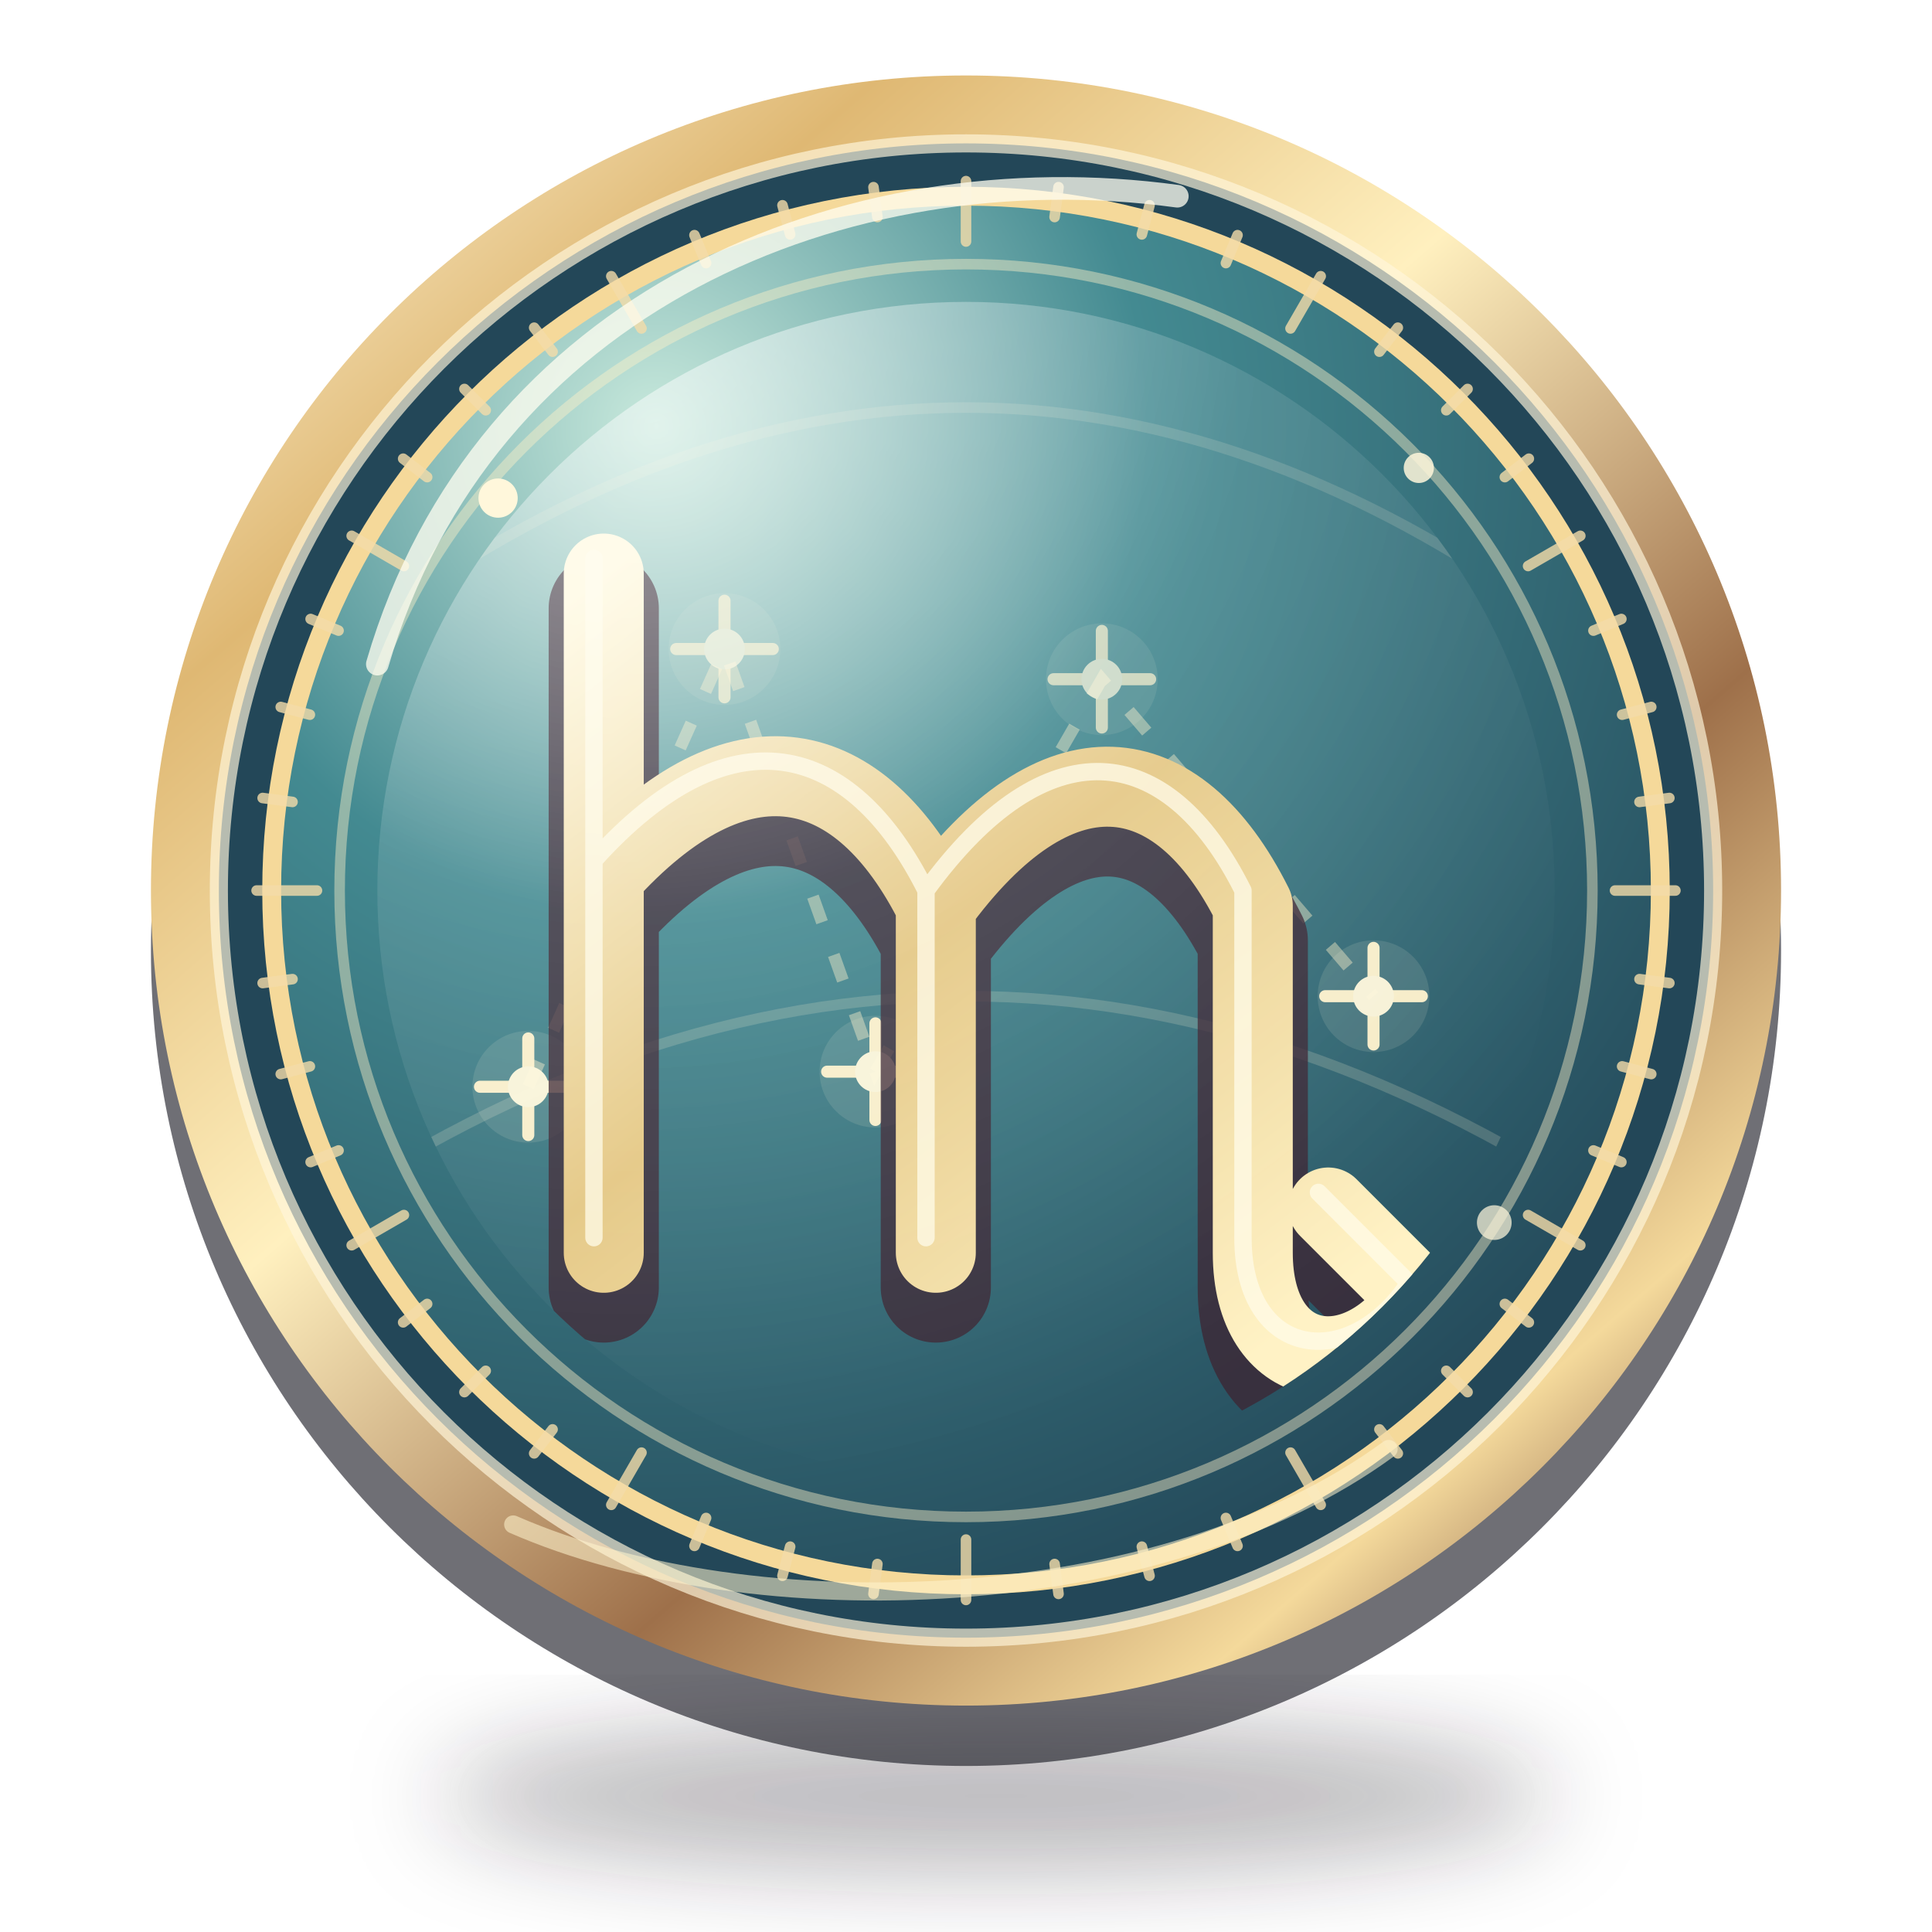
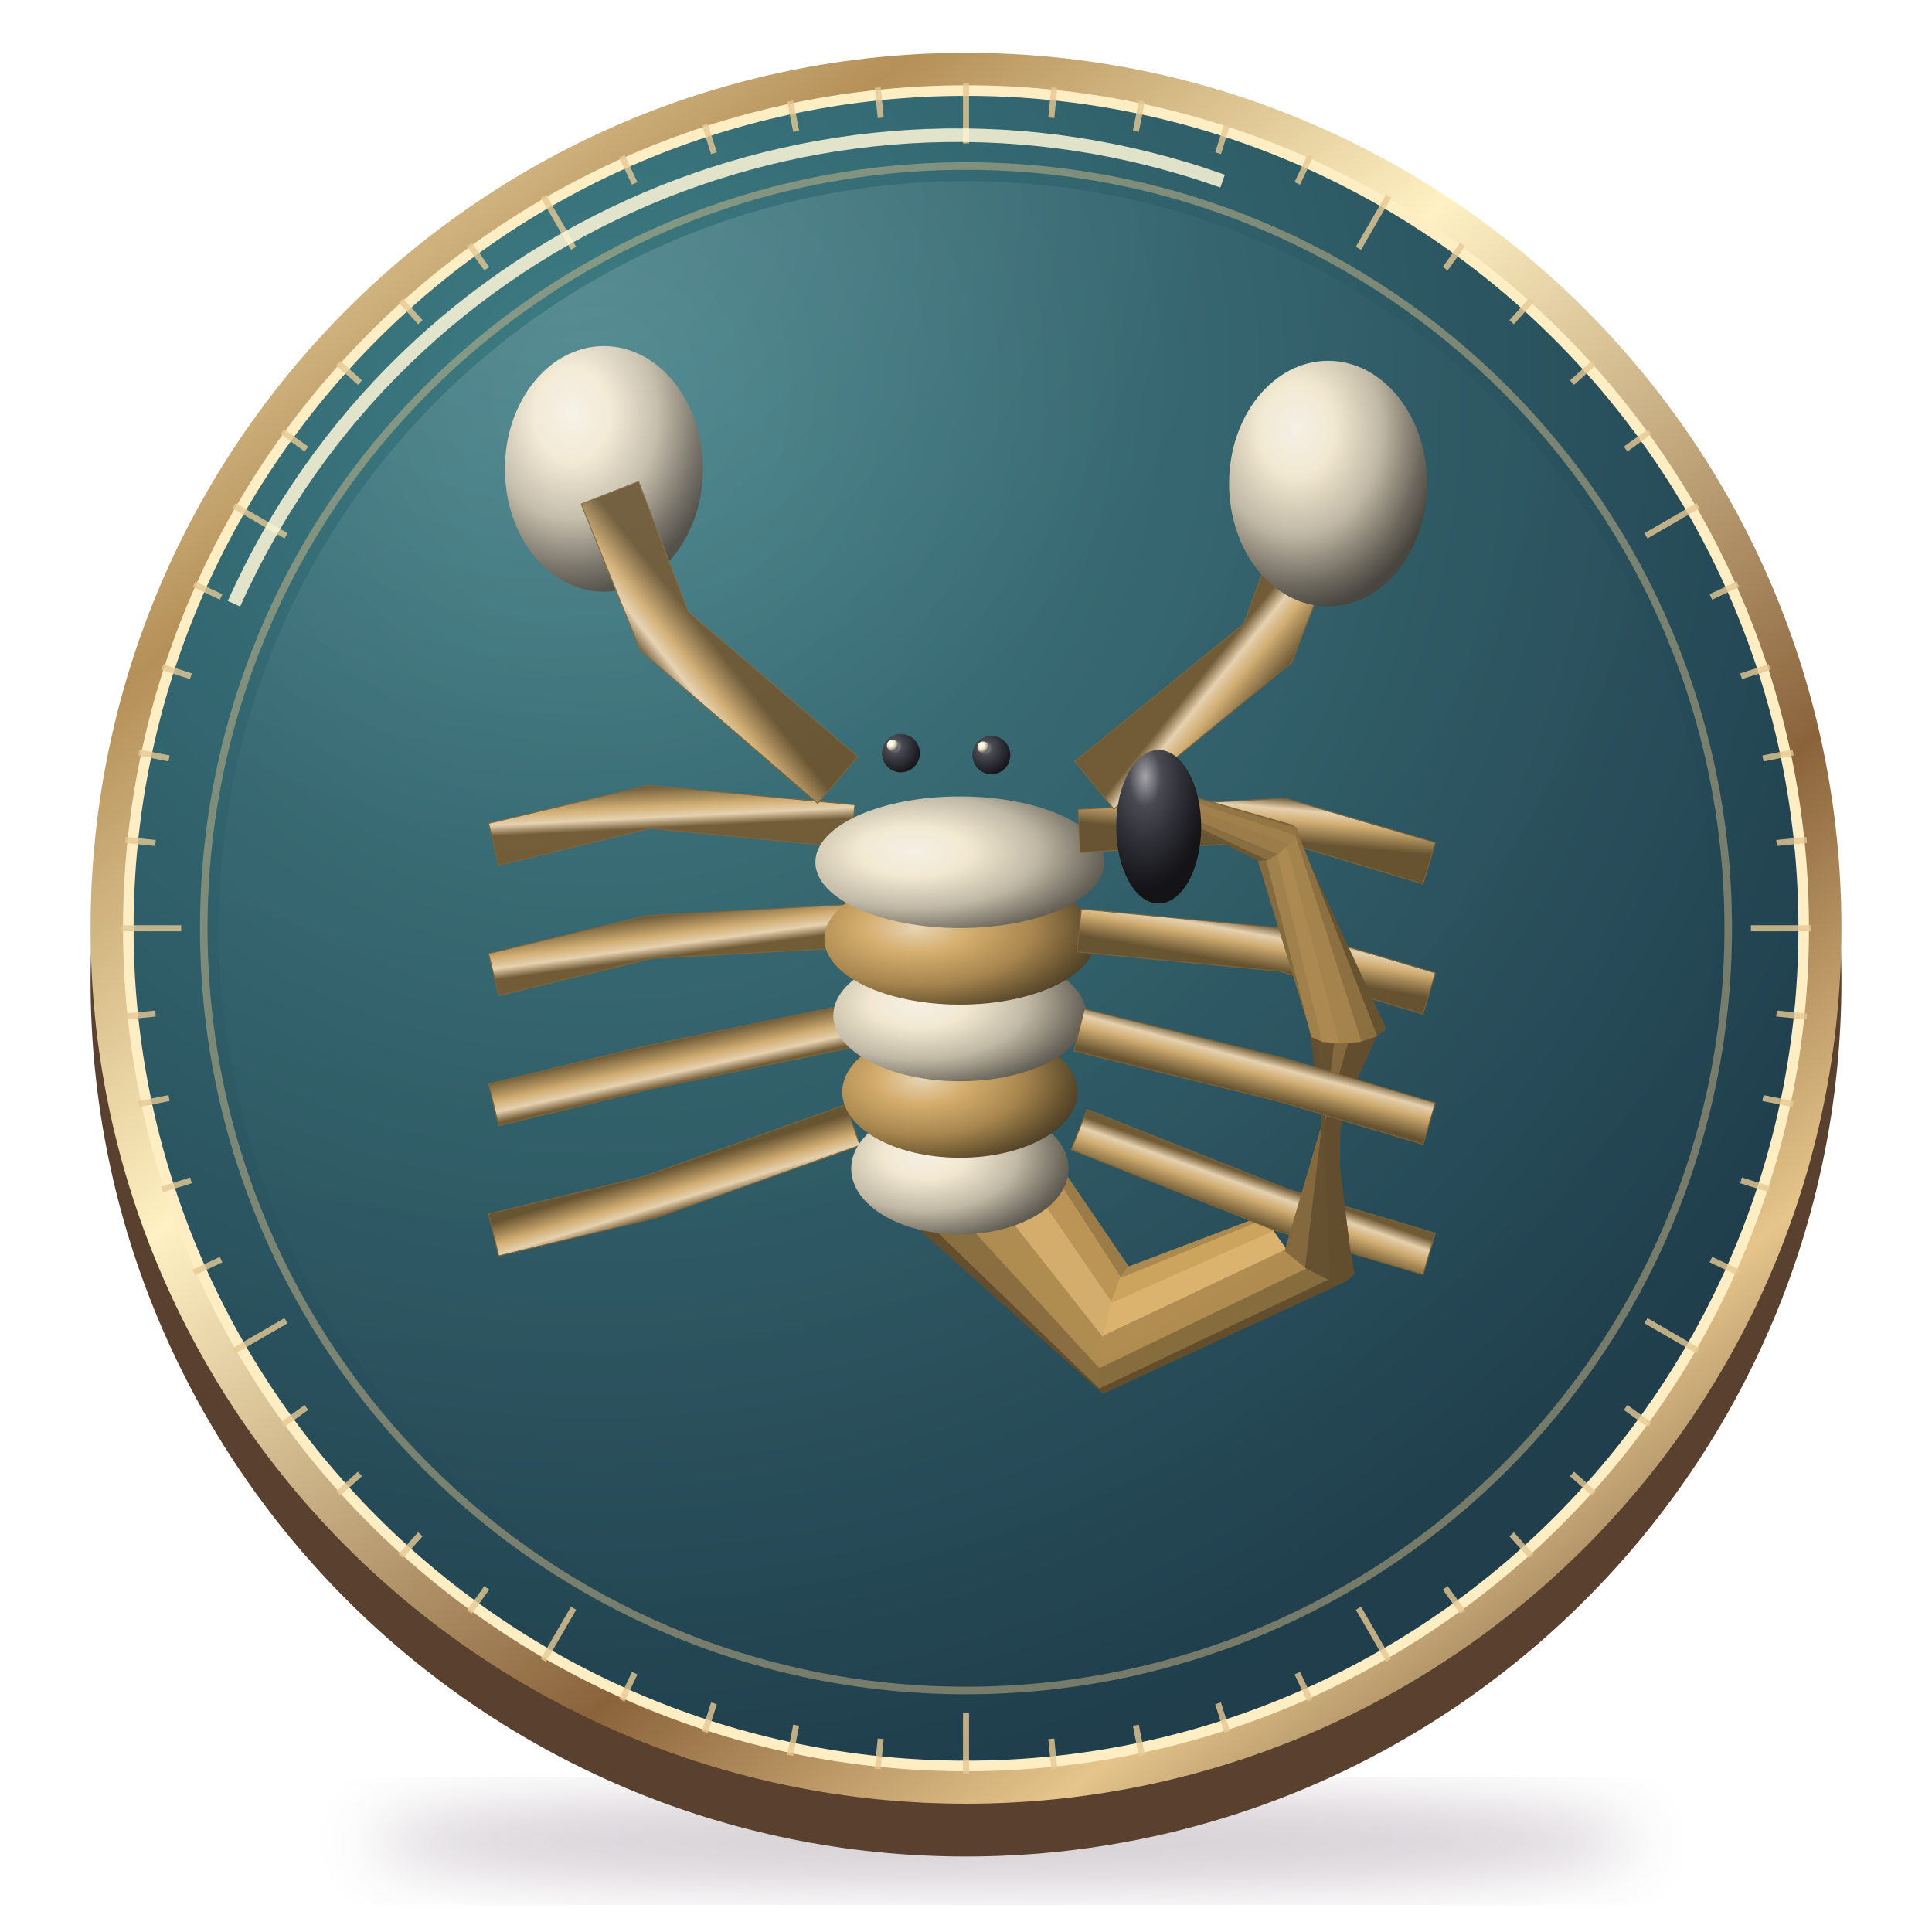
- <svg xmlns="http://www.w3.org/2000/svg" viewBox="0 0 128 128" role="img" aria-labelledby="seal-skorpions-title seal-skorpions-desc">
+ <svg xmlns="http://www.w3.org/2000/svg" viewBox="0 0 256 256" role="img" aria-labelledby="sculpt-skorpions-title">
  <defs>
-     <radialGradient id="seal-skorpions-sky" cx=".28" cy=".17" r=".92">
-       <stop stop-color="#c8e9dc" />
-       <stop offset=".38" stop-color="#438a91" />
-       <stop offset="1" stop-color="#234758" />
+     <linearGradient id="sculpt-skorpions-metal" x1=".1" y1="0" x2=".9" y2="1">
+       <stop stop-color="#f8e9bb" />
+       <stop offset=".18" stop-color="#b59058" />
+       <stop offset=".38" stop-color="#fff1c3" />
+       <stop offset=".67" stop-color="#8a633b" />
+       <stop offset=".83" stop-color="#e5c58b" />
+       <stop offset="1" stop-color="#5a402f" />
+     </linearGradient>
+     <radialGradient id="sculpt-skorpions-face" cx=".28" cy=".18" r=".85">
+       <stop stop-color="#3d7c83" />
+       <stop offset="1" stop-color="#203e4c" />
    </radialGradient>
-     <linearGradient id="seal-skorpions-rim" x1=".05" y1=".02" x2=".9" y2="1">
-       <stop stop-color="#fff4d5" />
-       <stop offset=".19" stop-color="#dfb873" />
-       <stop offset=".42" stop-color="#fff0bf" />
-       <stop offset=".67" stop-color="#9e704a" />
-       <stop offset=".86" stop-color="#f4d99b" />
-       <stop offset="1" stop-color="#704437" />
-     </linearGradient>
-     <linearGradient id="seal-skorpions-glyph" x1="0" y1="0" x2=".8" y2="1">
-       <stop stop-color="#fff9de" />
-       <stop offset=".48" stop-color="#e4c783" />
-       <stop offset="1" stop-color="#fff2c5" />
-     </linearGradient>
-     <radialGradient id="seal-skorpions-shine" cx=".24" cy=".04" r=".92">
-       <stop stop-color="#fff" stop-opacity=".55" />
-       <stop offset=".52" stop-color="#fff" stop-opacity=".11" />
+     <radialGradient id="sculpt-skorpions-glass" cx=".22" cy="0" r="1">
+       <stop stop-color="#fff" stop-opacity=".16" />
+       <stop offset=".45" stop-color="#fff" stop-opacity=".025" />
      <stop offset="1" stop-color="#fff" stop-opacity="0" />
    </radialGradient>
-     <filter id="seal-skorpions-shadow" x="-.35" y="-.3" width="1.7" height="1.8">
-       <feGaussianBlur stdDeviation="3.2" />
+     <filter id="sculpt-skorpions-blur">
+       <feGaussianBlur stdDeviation="4" />
    </filter>
-     <clipPath id="seal-skorpions-clip">
-       <circle cx="64" cy="59" r="39" />
-     </clipPath>
  </defs>
-   <ellipse cx="66" cy="119" rx="37" ry="5" fill="#1d1721" opacity=".3" filter="url(#seal-skorpions-shadow)" />
-   <circle cx="64" cy="63" r="54" fill="#171721" opacity=".62" />
-   <circle cx="64" cy="59" r="54" fill="url(#seal-skorpions-rim)" />
-   <circle cx="64" cy="59" r="49.5" fill="#234758" stroke="#fff6db" stroke-opacity=".67" stroke-width="1.2" />
-   <circle cx="64" cy="59" r="46" fill="url(#seal-skorpions-sky)" stroke="#f5d99a" stroke-width="1.25" />
-   <circle cx="64" cy="59" r="41.5" fill="none" stroke="#fff3c9" stroke-opacity=".43" stroke-width=".7" />
-   <g fill="none" stroke="#f4dca9" stroke-width=".7" stroke-opacity=".8" stroke-linecap="round">
-     <path d="M64.00 16.00L64.00 12.00" />
-     <path d="M69.87 14.38L70.13 12.40" />
-     <path d="M75.65 15.53L76.16 13.60" />
-     <path d="M81.22 17.43L81.99 15.58" />
-     <path d="M85.50 21.76L87.50 18.30" />
-     <path d="M91.39 23.30L92.61 21.71" />
-     <path d="M95.82 27.18L97.23 25.77" />
-     <path d="M99.70 31.61L101.29 30.39" />
-     <path d="M101.24 37.50L104.70 35.50" />
-     <path d="M105.57 41.78L107.42 41.01" />
-     <path d="M107.47 47.35L109.40 46.84" />
-     <path d="M108.62 53.13L110.60 52.87" />
-     <path d="M107.00 59.00L111.00 59.00" />
-     <path d="M108.62 64.87L110.60 65.13" />
-     <path d="M107.47 70.65L109.40 71.16" />
-     <path d="M105.57 76.22L107.42 76.99" />
-     <path d="M101.24 80.50L104.70 82.50" />
-     <path d="M99.70 86.39L101.29 87.61" />
-     <path d="M95.82 90.82L97.23 92.23" />
-     <path d="M91.39 94.70L92.61 96.29" />
-     <path d="M85.50 96.24L87.50 99.70" />
-     <path d="M81.22 100.57L81.99 102.42" />
-     <path d="M75.65 102.47L76.16 104.40" />
-     <path d="M69.87 103.62L70.13 105.60" />
-     <path d="M64.00 102.00L64.00 106.00" />
-     <path d="M58.13 103.62L57.87 105.60" />
-     <path d="M52.35 102.47L51.84 104.40" />
-     <path d="M46.78 100.57L46.01 102.42" />
-     <path d="M42.50 96.24L40.50 99.70" />
-     <path d="M36.61 94.70L35.39 96.29" />
-     <path d="M32.18 90.82L30.77 92.23" />
-     <path d="M28.30 86.39L26.71 87.61" />
-     <path d="M26.76 80.50L23.30 82.50" />
-     <path d="M22.43 76.22L20.58 76.99" />
-     <path d="M20.53 70.65L18.60 71.16" />
-     <path d="M19.38 64.87L17.40 65.13" />
-     <path d="M21.00 59.00L17.00 59.00" />
-     <path d="M19.38 53.13L17.40 52.87" />
-     <path d="M20.53 47.35L18.60 46.84" />
-     <path d="M22.43 41.78L20.58 41.01" />
-     <path d="M26.76 37.50L23.30 35.50" />
-     <path d="M28.30 31.61L26.71 30.39" />
-     <path d="M32.18 27.18L30.77 25.77" />
-     <path d="M36.61 23.30L35.39 21.71" />
-     <path d="M42.50 21.76L40.50 18.30" />
-     <path d="M46.78 17.43L46.01 15.58" />
-     <path d="M52.35 15.53L51.84 13.60" />
-     <path d="M58.13 14.38L57.87 12.40" />
+   <ellipse cx="133" cy="244" rx="84" ry="7" fill="#493345" opacity=".22" filter="url(#sculpt-skorpions-blur)" />
+   <circle cx="128" cy="130" r="116" fill="#59402f" />
+   <circle cx="128" cy="123" r="116" fill="url(#sculpt-skorpions-metal)" />
+   <circle cx="128" cy="123" r="111" fill="url(#sculpt-skorpions-face)" stroke="#ffedc4" stroke-width="1.4" />
+   <circle cx="128" cy="123" r="101" fill="none" stroke="#dfc18c" stroke-opacity=".45" />
+   <g fill="none" stroke="#e6c994" stroke-width=".8" opacity=".8">
+     <path d="M128.0 19.0L128.0 11.0" />
+     <path d="M139.3 15.6L139.7 11.6" />
+     <path d="M150.5 17.4L151.3 13.4" />
+     <path d="M161.4 20.3L162.6 16.5" />
+     <path d="M171.9 24.3L173.6 20.7" />
+     <path d="M180.0 32.9L184.0 26.0" />
+     <path d="M191.5 35.6L193.8 32.4" />
+     <path d="M200.3 42.7L202.9 39.8" />
+     <path d="M208.3 50.7L211.2 48.1" />
+     <path d="M215.4 59.5L218.6 57.2" />
+     <path d="M218.1 71.0L225.0 67.0" />
+     <path d="M226.7 79.1L230.3 77.4" />
+     <path d="M230.7 89.6L234.5 88.4" />
+     <path d="M233.6 100.5L237.6 99.7" />
+     <path d="M235.4 111.7L239.4 111.3" />
+     <path d="M232.0 123.0L240.0 123.0" />
+     <path d="M235.4 134.3L239.4 134.7" />
+     <path d="M233.6 145.5L237.6 146.3" />
+     <path d="M230.7 156.4L234.5 157.6" />
+     <path d="M226.7 166.9L230.3 168.6" />
+     <path d="M218.1 175.0L225.0 179.0" />
+     <path d="M215.4 186.5L218.6 188.8" />
+     <path d="M208.3 195.3L211.2 197.9" />
+     <path d="M200.3 203.3L202.9 206.2" />
+     <path d="M191.5 210.4L193.8 213.6" />
+     <path d="M180.0 213.1L184.0 220.0" />
+     <path d="M171.9 221.7L173.6 225.3" />
+     <path d="M161.4 225.7L162.6 229.5" />
+     <path d="M150.5 228.6L151.3 232.6" />
+     <path d="M139.3 230.4L139.7 234.4" />
+     <path d="M128.0 227.0L128.0 235.0" />
+     <path d="M116.7 230.4L116.3 234.4" />
+     <path d="M105.5 228.6L104.7 232.6" />
+     <path d="M94.6 225.7L93.4 229.5" />
+     <path d="M84.1 221.7L82.4 225.3" />
+     <path d="M76.0 213.1L72.0 220.0" />
+     <path d="M64.5 210.4L62.2 213.6" />
+     <path d="M55.7 203.3L53.1 206.2" />
+     <path d="M47.7 195.3L44.8 197.9" />
+     <path d="M40.6 186.5L37.4 188.8" />
+     <path d="M37.9 175.0L31.0 179.0" />
+     <path d="M29.3 166.9L25.7 168.6" />
+     <path d="M25.3 156.4L21.5 157.6" />
+     <path d="M22.4 145.5L18.4 146.3" />
+     <path d="M20.6 134.3L16.6 134.7" />
+     <path d="M24.0 123.0L16.0 123.0" />
+     <path d="M20.6 111.7L16.6 111.3" />
+     <path d="M22.4 100.5L18.4 99.7" />
+     <path d="M25.3 89.6L21.5 88.4" />
+     <path d="M29.3 79.1L25.7 77.4" />
+     <path d="M37.9 71.0L31.0 67.0" />
+     <path d="M40.6 59.5L37.4 57.2" />
+     <path d="M47.7 50.7L44.8 48.1" />
+     <path d="M55.7 42.7L53.1 39.8" />
+     <path d="M64.5 35.6L62.2 32.4" />
+     <path d="M76.0 32.9L72.0 26.0" />
+     <path d="M84.1 24.3L82.4 20.7" />
+     <path d="M94.6 20.3L93.4 16.5" />
+     <path d="M105.5 17.4L104.7 13.4" />
+     <path d="M116.7 15.6L116.3 11.6" />
  </g>
-   <g clip-path="url(#seal-skorpions-clip)">
-     <path d="M20 81 Q64 51 108 81" fill="none" stroke="#fff5d6" stroke-opacity=".18" stroke-width=".7" />
-     <path d="M28 39 Q64 15 100 39" fill="none" stroke="#fff5d6" stroke-opacity=".15" stroke-width=".7" />
-     <polyline points="35,72 48,43 58,71 73,45 91,66" fill="none" stroke="#fff0c5" stroke-opacity=".42" stroke-width=".8" stroke-dasharray="1.8 2.3" />
-     <g transform="translate(35 72)" opacity=".96">
-       <path d="M0 -3.2V3.2M-3.2 0H3.2" stroke="#fff2cb" stroke-width=".8" stroke-linecap="round" />
-       <circle r="1.35" fill="#fff8dc" />
-       <circle r="3.7" fill="#fff8dc" opacity=".12" />
-     </g>
-     <g transform="translate(48 43)" opacity=".72">
-       <path d="M0 -3.2V3.2M-3.2 0H3.2" stroke="#fff2cb" stroke-width=".8" stroke-linecap="round" />
-       <circle r="1.35" fill="#fff8dc" />
-       <circle r="3.7" fill="#fff8dc" opacity=".12" />
-     </g>
-     <g transform="translate(58 71)" opacity=".96">
-       <path d="M0 -3.2V3.2M-3.2 0H3.2" stroke="#fff2cb" stroke-width=".8" stroke-linecap="round" />
-       <circle r="1.35" fill="#fff8dc" />
-       <circle r="3.7" fill="#fff8dc" opacity=".12" />
-     </g>
-     <g transform="translate(73 45)" opacity=".72">
-       <path d="M0 -3.2V3.2M-3.2 0H3.2" stroke="#fff2cb" stroke-width=".8" stroke-linecap="round" />
-       <circle r="1.35" fill="#fff8dc" />
-       <circle r="3.7" fill="#fff8dc" opacity=".12" />
-     </g>
-     <g transform="translate(91 66)" opacity=".96">
-       <path d="M0 -3.2V3.2M-3.2 0H3.2" stroke="#fff2cb" stroke-width=".8" stroke-linecap="round" />
-       <circle r="1.35" fill="#fff8dc" />
-       <circle r="3.7" fill="#fff8dc" opacity=".12" />
-     </g>
-     <path d="M40 38 V83 M40 58 C49 48 57 50 62 60 V83 M62 60 C70 49 78 50 83 60 V83 M83 83 C83 91 90 92 94 86 L88 80" transform="translate(0 2.3)" fill="none" stroke="#3c2735" stroke-opacity=".8" stroke-width="7.3" stroke-linecap="round" stroke-linejoin="round" />
-     <path d="M40 38 V83 M40 58 C49 48 57 50 62 60 V83 M62 60 C70 49 78 50 83 60 V83 M83 83 C83 91 90 92 94 86 L88 80" fill="none" stroke="url(#seal-skorpions-glyph)" stroke-width="5.3" stroke-linecap="round" stroke-linejoin="round" />
-     <path d="M40 38 V83 M40 58 C49 48 57 50 62 60 V83 M62 60 C70 49 78 50 83 60 V83 M83 83 C83 91 90 92 94 86 L88 80" transform="translate(-.65 -1)" fill="none" stroke="#fffbe7" stroke-opacity=".76" stroke-width="1.15" stroke-linecap="round" stroke-linejoin="round" />
-     <circle cx="64" cy="59" r="43" fill="url(#seal-skorpions-shine)" />
+   <g>
+     <defs>
+       <radialGradient id="skorpions-surface-0" gradientUnits="userSpaceOnUse" cx="75.82" cy="56.28" r="19.42" gradientTransform="translate(0 -14.8785) scale(1 1.239456)">
+         <stop stop-color="#f5f0e5" />
+         <stop offset=".26" stop-color="#f2e8d1" />
+         <stop offset=".58" stop-color="#bfb7a3" />
+         <stop offset=".85" stop-color="#6e695e" />
+         <stop offset="1" stop-color="#46433c" />
+       </radialGradient>
+       <radialGradient id="skorpions-surface-1" gradientUnits="userSpaceOnUse" cx="171.78" cy="58.22" r="19.42" gradientTransform="translate(0 -15.34356) scale(1 1.239456)">
+         <stop stop-color="#f5f0e5" />
+         <stop offset=".26" stop-color="#f2e8d1" />
+         <stop offset=".58" stop-color="#bfb7a3" />
+         <stop offset=".85" stop-color="#6e695e" />
+         <stop offset="1" stop-color="#46433c" />
+       </radialGradient>
+       <radialGradient id="skorpions-surface-2" gradientUnits="userSpaceOnUse" cx="121.06" cy="111.11" r="28.34" gradientTransform="translate(0 62.23514) scale(1 0.455273)">
+         <stop stop-color="#f5f0e5" />
+         <stop offset=".26" stop-color="#f2e8d1" />
+         <stop offset=".58" stop-color="#bfb7a3" />
+         <stop offset=".85" stop-color="#6e695e" />
+         <stop offset="1" stop-color="#46433c" />
+       </radialGradient>
+       <radialGradient id="skorpions-surface-3" gradientUnits="userSpaceOnUse" cx="121.44" cy="121.26" r="26.58" gradientTransform="translate(0 64.02047) scale(1 0.4853627)">
+         <stop stop-color="#e7d4b4" />
+         <stop offset=".26" stop-color="#d4ad6c" />
+         <stop offset=".58" stop-color="#a6844b" />
+         <stop offset=".85" stop-color="#5f4c2b" />
+         <stop offset="1" stop-color="#3d301c" />
+       </radialGradient>
+       <radialGradient id="skorpions-surface-4" gradientUnits="userSpaceOnUse" cx="121.82" cy="131.41" r="24.82" gradientTransform="translate(0 64.62646) scale(1 0.5196781)">
+         <stop stop-color="#f5f0e5" />
+         <stop offset=".26" stop-color="#f2e8d1" />
+         <stop offset=".58" stop-color="#bfb7a3" />
+         <stop offset=".85" stop-color="#6e695e" />
+         <stop offset="1" stop-color="#46433c" />
+       </radialGradient>
+       <radialGradient id="skorpions-surface-5" gradientUnits="userSpaceOnUse" cx="122.20" cy="141.56" r="23.07" gradientTransform="translate(0 63.78781) scale(1 0.5591638)">
+         <stop stop-color="#e7d4b4" />
+         <stop offset=".26" stop-color="#d4ad6c" />
+         <stop offset=".58" stop-color="#a6844b" />
+         <stop offset=".85" stop-color="#5f4c2b" />
+         <stop offset="1" stop-color="#3d301c" />
+       </radialGradient>
+       <radialGradient id="skorpions-surface-6" gradientUnits="userSpaceOnUse" cx="122.58" cy="151.71" r="21.32" gradientTransform="translate(0 61.15453) scale(1 0.6050631)">
+         <stop stop-color="#f5f0e5" />
+         <stop offset=".26" stop-color="#f2e8d1" />
+         <stop offset=".58" stop-color="#bfb7a3" />
+         <stop offset=".85" stop-color="#6e695e" />
+         <stop offset="1" stop-color="#46433c" />
+       </radialGradient>
+       <radialGradient id="skorpions-surface-7" gradientUnits="userSpaceOnUse" cx="151.73" cy="105.89" r="8.33" gradientTransform="translate(0 -88.25198) scale(1 1.805593)">
+         <stop stop-color="#a2a2a6" />
+         <stop offset=".26" stop-color="#46464f" />
+         <stop offset=".58" stop-color="#2b2b33" />
+         <stop offset=".85" stop-color="#18181d" />
+         <stop offset="1" stop-color="#101013" />
+       </radialGradient>
+       <radialGradient id="skorpions-surface-8" gradientUnits="userSpaceOnUse" cx="118.56" cy="98.89" r="3.72" gradientTransform="translate(0 -1.064362) scale(1 1.010665)">
+         <stop stop-color="#a2a2a6" />
+         <stop offset=".26" stop-color="#46464f" />
+         <stop offset=".58" stop-color="#2b2b33" />
+         <stop offset=".85" stop-color="#18181d" />
+         <stop offset="1" stop-color="#101013" />
+       </radialGradient>
+       <radialGradient id="skorpions-surface-9" gradientUnits="userSpaceOnUse" cx="118.02" cy="98.49" r="1.12" gradientTransform="translate(0 -0.9646733) scale(1 1.009767)">
+         <stop stop-color="#fffbf0" />
+         <stop offset=".26" stop-color="#ffffe7" />
+         <stop offset=".58" stop-color="#d1cbb6" />
+         <stop offset=".85" stop-color="#787468" />
+         <stop offset="1" stop-color="#4d4a43" />
+       </radialGradient>
+       <radialGradient id="skorpions-surface-10" gradientUnits="userSpaceOnUse" cx="130.56" cy="99.13" r="3.72" gradientTransform="translate(0 -1.066951) scale(1 1.010665)">
+         <stop stop-color="#a2a2a6" />
+         <stop offset=".26" stop-color="#46464f" />
+         <stop offset=".58" stop-color="#2b2b33" />
+         <stop offset=".85" stop-color="#18181d" />
+         <stop offset="1" stop-color="#101013" />
+       </radialGradient>
+       <radialGradient id="skorpions-surface-11" gradientUnits="userSpaceOnUse" cx="130.02" cy="98.74" r="1.12" gradientTransform="translate(0 -0.9670444) scale(1 1.009767)">
+         <stop stop-color="#fffbf0" />
+         <stop offset=".26" stop-color="#ffffe7" />
+         <stop offset=".58" stop-color="#d1cbb6" />
+         <stop offset=".85" stop-color="#787468" />
+         <stop offset="1" stop-color="#4d4a43" />
+       </radialGradient>
+       <linearGradient id="skorpions-tube-0" gradientUnits="userSpaceOnUse" x1="86.85" y1="161.403" x2="85.178" y2="155.941">
+         <stop stop-color="#6f5933" />
+         <stop offset=".25" stop-color="#e5d0ae" />
+         <stop offset=".50" stop-color="#d0ac70" />
+         <stop offset="1" stop-color="#65512e" />
+       </linearGradient>
+       <linearGradient id="skorpions-tube-1" gradientUnits="userSpaceOnUse" x1="86.63" y1="144.207" x2="85.398" y2="138.63">
+         <stop stop-color="#6f5933" />
+         <stop offset=".25" stop-color="#e5d0ae" />
+         <stop offset=".50" stop-color="#d0ac70" />
+         <stop offset="1" stop-color="#65512e" />
+       </linearGradient>
+       <linearGradient id="skorpions-tube-2" gradientUnits="userSpaceOnUse" x1="86.398" y1="126.995" x2="85.63" y2="121.335">
+         <stop stop-color="#6f5933" />
+         <stop offset=".25" stop-color="#e5d0ae" />
+         <stop offset=".50" stop-color="#d0ac70" />
+         <stop offset="1" stop-color="#65512e" />
+       </linearGradient>
+       <linearGradient id="skorpions-tube-3" gradientUnits="userSpaceOnUse" x1="86.157" y1="109.764" x2="85.871" y2="104.059">
+         <stop stop-color="#6f5933" />
+         <stop offset=".25" stop-color="#e5d0ae" />
+         <stop offset=".50" stop-color="#d0ac70" />
+         <stop offset="1" stop-color="#65512e" />
+       </linearGradient>
+       <linearGradient id="skorpions-tube-4" gradientUnits="userSpaceOnUse" x1="84.817" y1="86.145" x2="91.21" y2="81.074">
+         <stop stop-color="#6f5933" />
+         <stop offset=".25" stop-color="#e5d0ae" />
+         <stop offset=".50" stop-color="#d0ac70" />
+         <stop offset="1" stop-color="#65512e" />
+       </linearGradient>
+       <linearGradient id="skorpions-tube-5" gradientUnits="userSpaceOnUse" x1="170.942" y1="157.68" x2="169.03" y2="163.063">
+         <stop stop-color="#6f5933" />
+         <stop offset=".25" stop-color="#e5d0ae" />
+         <stop offset=".50" stop-color="#d0ac70" />
+         <stop offset="1" stop-color="#65512e" />
+       </linearGradient>
+       <linearGradient id="skorpions-tube-6" gradientUnits="userSpaceOnUse" x1="170.725" y1="140.359" x2="169.248" y2="145.877">
+         <stop stop-color="#6f5933" />
+         <stop offset=".25" stop-color="#e5d0ae" />
+         <stop offset=".50" stop-color="#d0ac70" />
+         <stop offset="1" stop-color="#65512e" />
+       </linearGradient>
+       <linearGradient id="skorpions-tube-7" gradientUnits="userSpaceOnUse" x1="170.492" y1="123.054" x2="169.48" y2="128.675">
+         <stop stop-color="#6f5933" />
+         <stop offset=".25" stop-color="#e5d0ae" />
+         <stop offset=".50" stop-color="#d0ac70" />
+         <stop offset="1" stop-color="#65512e" />
+       </linearGradient>
+       <linearGradient id="skorpions-tube-8" gradientUnits="userSpaceOnUse" x1="170.249" y1="105.767" x2="169.723" y2="111.455">
+         <stop stop-color="#6f5933" />
+         <stop offset=".25" stop-color="#e5d0ae" />
+         <stop offset=".50" stop-color="#d0ac70" />
+         <stop offset="1" stop-color="#65512e" />
+       </linearGradient>
+       <linearGradient id="skorpions-tube-9" gradientUnits="userSpaceOnUse" x1="164.814" y1="82.663" x2="171.16" y2="87.793">
+         <stop stop-color="#6f5933" />
+         <stop offset=".25" stop-color="#e5d0ae" />
+         <stop offset=".50" stop-color="#d0ac70" />
+         <stop offset="1" stop-color="#65512e" />
+       </linearGradient>
+     </defs>
+     <path d="M113.96 151.76L86.85 161.40L66.08 166.42L64.74 160.86L85.18 155.94L112.05 146.38Z" fill="url(#skorpions-tube-0)" stroke="#796137" stroke-width=".13" stroke-linejoin="round" />
+     <path d="M113.58 138.67L86.63 144.21L66.08 149.16L64.74 143.61L85.40 138.63L112.43 133.08Z" fill="url(#skorpions-tube-1)" stroke="#796137" stroke-width=".13" stroke-linejoin="round" />
+     <path d="M113.16 125.53L86.40 127.00L66.08 131.91L64.74 126.36L85.63 121.34L112.85 119.83Z" fill="url(#skorpions-tube-2)" stroke="#796137" stroke-width=".13" stroke-linejoin="round" />
+     <polygon fill="#614d2c" stroke="#614d2c" stroke-width=".32" stroke-linejoin="round" points="122.7,161.6 145.7,183.8 146.2,184.5 121.1,162.1" />
+     <polygon fill="#aa874d" stroke="#aa874d" stroke-width=".32" stroke-linejoin="round" points="129.8,156.2 125.9,159.5 122.7,161.6 121.1,162.1 121.5,160.6 123.8,157.7 127.4,154.2 131.3,150.8 134.5,148.7 136.1,148.3 135.7,149.7 133.4,152.6" />
+     <polygon fill="#9a7a46" stroke="#9a7a46" stroke-width=".32" stroke-linejoin="round" points="136.1,148.3 149.5,168.0 148.5,169.5 135.7,149.7" />
+     <path d="M112.73 112.33L86.16 109.76L66.08 114.66L64.74 109.10L85.87 104.06L113.28 106.64Z" fill="url(#skorpions-tube-3)" stroke="#796137" stroke-width=".13" stroke-linejoin="round" />
+     <ellipse cx="80.02" cy="62.13" rx="13.12" ry="16.27" fill="url(#skorpions-surface-0)" />
+     <polygon fill="#ab894e" stroke="#ab894e" stroke-width=".32" stroke-linejoin="round" points="149.5,168.0 169.3,160.5 168.3,161.4 148.5,169.5" />
+     <path d="M108.35 106.45L84.82 86.15L77.02 66.79L84.61 63.81L91.21 81.07L113.66 100.26Z" fill="url(#skorpions-tube-4)" stroke="#796137" stroke-width=".13" stroke-linejoin="round" />
+     <polygon fill="#614d2c" stroke="#614d2c" stroke-width=".32" stroke-linejoin="round" points="145.7,183.8 176.0,169.4 178.2,169.7 146.2,184.5" />
+     <polygon fill="#896d3f" stroke="#896d3f" stroke-width=".32" stroke-linejoin="round" points="125.9,159.5 145.7,181.1 145.7,183.8 122.7,161.6" />
+     <polygon fill="#ba9455" stroke="#ba9455" stroke-width=".32" stroke-linejoin="round" points="135.7,149.7 148.5,169.5 147.3,172.8 133.4,152.6" />
+     <polygon fill="#cca35d" stroke="#cca35d" stroke-width=".32" stroke-linejoin="round" points="148.5,169.5 168.3,161.4 168.7,163.3 147.3,172.8" />
+     <polygon fill="#ae8b4f" stroke="#ae8b4f" stroke-width=".32" stroke-linejoin="round" points="129.8,156.2 146.3,177.1 145.7,181.1 125.9,159.5" />
+     <polygon fill="#d3ac6a" stroke="#d3ac6a" stroke-width=".32" stroke-linejoin="round" points="133.4,152.6 147.3,172.8 146.3,177.1 129.8,156.2" />
+     <polygon fill="#876b3d" stroke="#876b3d" stroke-width=".32" stroke-linejoin="round" points="145.7,181.1 173.1,167.9 176.0,169.4 145.7,183.8" />
+     <ellipse cx="127.19" cy="154.85" rx="14.40" ry="8.71" fill="url(#skorpions-surface-6)" />
+     <polygon fill="#dbb26e" stroke="#dbb26e" stroke-width=".32" stroke-linejoin="round" points="147.3,172.8 168.7,163.3 170.4,165.7 146.3,177.1" />
+     <polygon fill="#b08c50" stroke="#b08c50" stroke-width=".32" stroke-linejoin="round" points="146.3,177.1 170.4,165.7 173.1,167.9 145.7,181.1" />
+     <ellipse cx="127.19" cy="144.70" rx="15.59" ry="8.71" fill="url(#skorpions-surface-5)" />
+     <ellipse cx="127.19" cy="134.55" rx="16.77" ry="8.72" fill="url(#skorpions-surface-4)" />
+     <ellipse cx="127.19" cy="124.40" rx="17.96" ry="8.72" fill="url(#skorpions-surface-3)" />
+     <ellipse cx="127.19" cy="114.25" rx="19.15" ry="8.72" fill="url(#skorpions-surface-2)" />
+     <polygon fill="#614d2c" stroke="#614d2c" stroke-width=".32" stroke-linejoin="round" points="174.5,162.3 180.2,137.9 182.3,137.2 171.6,160.8" />
+     <polygon fill="#614d2c" stroke="#614d2c" stroke-width=".32" stroke-linejoin="round" points="177.2,164.5 177.6,138.1 180.2,137.9 174.5,162.3" />
+     <path d="M144.05 147.02L170.94 157.68L190.19 163.41L188.56 168.89L169.03 163.06L141.94 152.33Z" fill="url(#skorpions-tube-5)" stroke="#796137" stroke-width=".13" stroke-linejoin="round" />
+     <polygon fill="#614d2c" stroke="#614d2c" stroke-width=".32" stroke-linejoin="round" points="178.9,166.9 175.3,137.9 177.6,138.1 177.2,164.5" />
+     <polygon fill="#614d2c" stroke="#614d2c" stroke-width=".32" stroke-linejoin="round" points="179.3,168.8 173.9,137.3 175.3,137.9 178.9,166.9" />
+     <polygon fill="#614d2c" stroke="#614d2c" stroke-width=".32" stroke-linejoin="round" points="178.2,169.7 173.7,136.5 173.9,137.3 179.3,168.8" />
+     <polygon fill="#614d2c" stroke="#614d2c" stroke-width=".32" stroke-linejoin="round" points="176.0,169.4 174.8,135.6 173.7,136.5 178.2,169.7" />
+     <polygon fill="#83683c" stroke="#83683c" stroke-width=".32" stroke-linejoin="round" points="170.4,165.7 179.5,134.7 177.0,134.9 173.1,167.9" />
+     <polygon fill="#64502e" stroke="#64502e" stroke-width=".32" stroke-linejoin="round" points="173.1,167.9 177.0,134.9 174.8,135.6 176.0,169.4" />
+     <path d="M143.68 133.71L170.72 140.36L190.19 146.16L188.56 151.63L169.25 145.88L142.31 139.26Z" fill="url(#skorpions-tube-6)" stroke="#796137" stroke-width=".13" stroke-linejoin="round" />
+     <path d="M143.27 120.45L170.49 123.05L190.19 128.91L188.56 134.38L169.48 128.68L142.72 126.13Z" fill="url(#skorpions-tube-7)" stroke="#796137" stroke-width=".13" stroke-linejoin="round" />
+     <path d="M142.84 107.24L170.25 105.77L190.19 111.65L188.56 117.13L169.72 111.46L143.15 112.95Z" fill="url(#skorpions-tube-8)" stroke="#796137" stroke-width=".13" stroke-linejoin="round" />
+     <path d="M142.41 100.89L164.81 82.66L170.96 65.76L178.60 68.64L171.16 87.79L147.58 107.20Z" fill="url(#skorpions-tube-9)" stroke="#796137" stroke-width=".13" stroke-linejoin="round" />
+     <ellipse cx="119.37" cy="99.80" rx="2.51" ry="2.54" fill="url(#skorpions-surface-8)" />
+     <ellipse cx="118.27" cy="98.77" rx="0.76" ry="0.76" fill="url(#skorpions-surface-9)" />
+     <ellipse cx="175.98" cy="64.08" rx="13.12" ry="16.27" fill="url(#skorpions-surface-1)" />
+     <polygon fill="#83693c" stroke="#83693c" stroke-width=".32" stroke-linejoin="round" points="173.7,136.5 166.8,113.9 167.9,113.8 173.9,137.3" />
+     <polygon fill="#66512e" stroke="#66512e" stroke-width=".32" stroke-linejoin="round" points="182.3,137.2 171.6,109.8 171.1,109.4 183.5,136.3" />
+     <ellipse cx="131.36" cy="100.05" rx="2.51" ry="2.54" fill="url(#skorpions-surface-10)" />
+     <ellipse cx="130.26" cy="99.01" rx="0.76" ry="0.76" fill="url(#skorpions-surface-11)" />
+     <polygon fill="#a08049" stroke="#a08049" stroke-width=".32" stroke-linejoin="round" points="173.9,137.3 167.9,113.8 169.3,113.0 175.3,137.9" />
+     <polygon fill="#8b6e3f" stroke="#8b6e3f" stroke-width=".32" stroke-linejoin="round" points="180.2,137.9 171.5,110.8 171.6,109.8 182.3,137.2" />
+     <polygon fill="#ab884e" stroke="#ab884e" stroke-width=".32" stroke-linejoin="round" points="175.3,137.9 169.3,113.0 170.6,111.9 177.6,138.1" />
+     <polygon fill="#a3824a" stroke="#a3824a" stroke-width=".32" stroke-linejoin="round" points="177.6,138.1 170.6,111.9 171.5,110.8 180.2,137.9" />
+     <polygon fill="#786037" stroke="#786037" stroke-width=".32" stroke-linejoin="round" points="171.6,109.8 155.7,105.1 155.4,104.9 171.1,109.4" />
+     <polygon fill="#614d2c" stroke="#614d2c" stroke-width=".32" stroke-linejoin="round" points="166.3,113.5 154.2,107.5 154.5,107.8 166.8,113.9" />
+     <polygon fill="#927442" stroke="#927442" stroke-width=".32" stroke-linejoin="round" points="171.5,110.8 155.8,105.7 155.7,105.1 171.6,109.8" />
+     <polygon fill="#6a5430" stroke="#6a5430" stroke-width=".32" stroke-linejoin="round" points="166.8,113.9 154.5,107.8 154.9,107.6 167.9,113.8" />
+     <polygon fill="#9e7e48" stroke="#9e7e48" stroke-width=".32" stroke-linejoin="round" points="170.6,111.9 155.7,106.5 155.8,105.7 171.5,110.8" />
+     <polygon fill="#876c3e" stroke="#876c3e" stroke-width=".32" stroke-linejoin="round" points="167.9,113.8 154.9,107.6 155.3,107.2 169.3,113.0" />
+     <polygon fill="#9a7b46" stroke="#9a7b46" stroke-width=".32" stroke-linejoin="round" points="169.3,113.0 155.3,107.2 155.7,106.5 170.6,111.9" />
+     <polygon fill="#b89354" stroke="#b89354" stroke-width=".32" stroke-linejoin="round" points="154.2,106.2 154.1,106.9 154.2,107.5 154.5,107.8 154.9,107.6 155.3,107.2 155.7,106.5 155.8,105.7 155.7,105.1 155.4,104.9 155.0,105.0 154.5,105.5" />
+     <ellipse cx="153.53" cy="109.55" rx="5.63" ry="10.17" fill="url(#skorpions-surface-7)" />
  </g>
-   <path d="M25 44C32 20 56 10 78 13" fill="none" stroke="#fffdf1" stroke-opacity=".76" stroke-width="1.5" stroke-linecap="round" />
-   <path d="M34 101C50 108 77 107 92 96" fill="none" stroke="#fff4ce" stroke-opacity=".56" stroke-width="1.2" stroke-linecap="round" />
-   <circle cx="33" cy="33" r="1.3" fill="#fff7db" />
-   <circle cx="94" cy="31" r="1" fill="#fff7db" opacity=".85" />
-   <circle cx="99" cy="81" r="1.15" fill="#fff7db" opacity=".72" />
+   <circle cx="128" cy="123" r="99" fill="url(#sculpt-skorpions-glass)" />
+   <path d="M31 80A105 105 0 0 1 162 24" fill="none" stroke="#fff8d9" stroke-width="1.8" opacity=".85" />
</svg>
